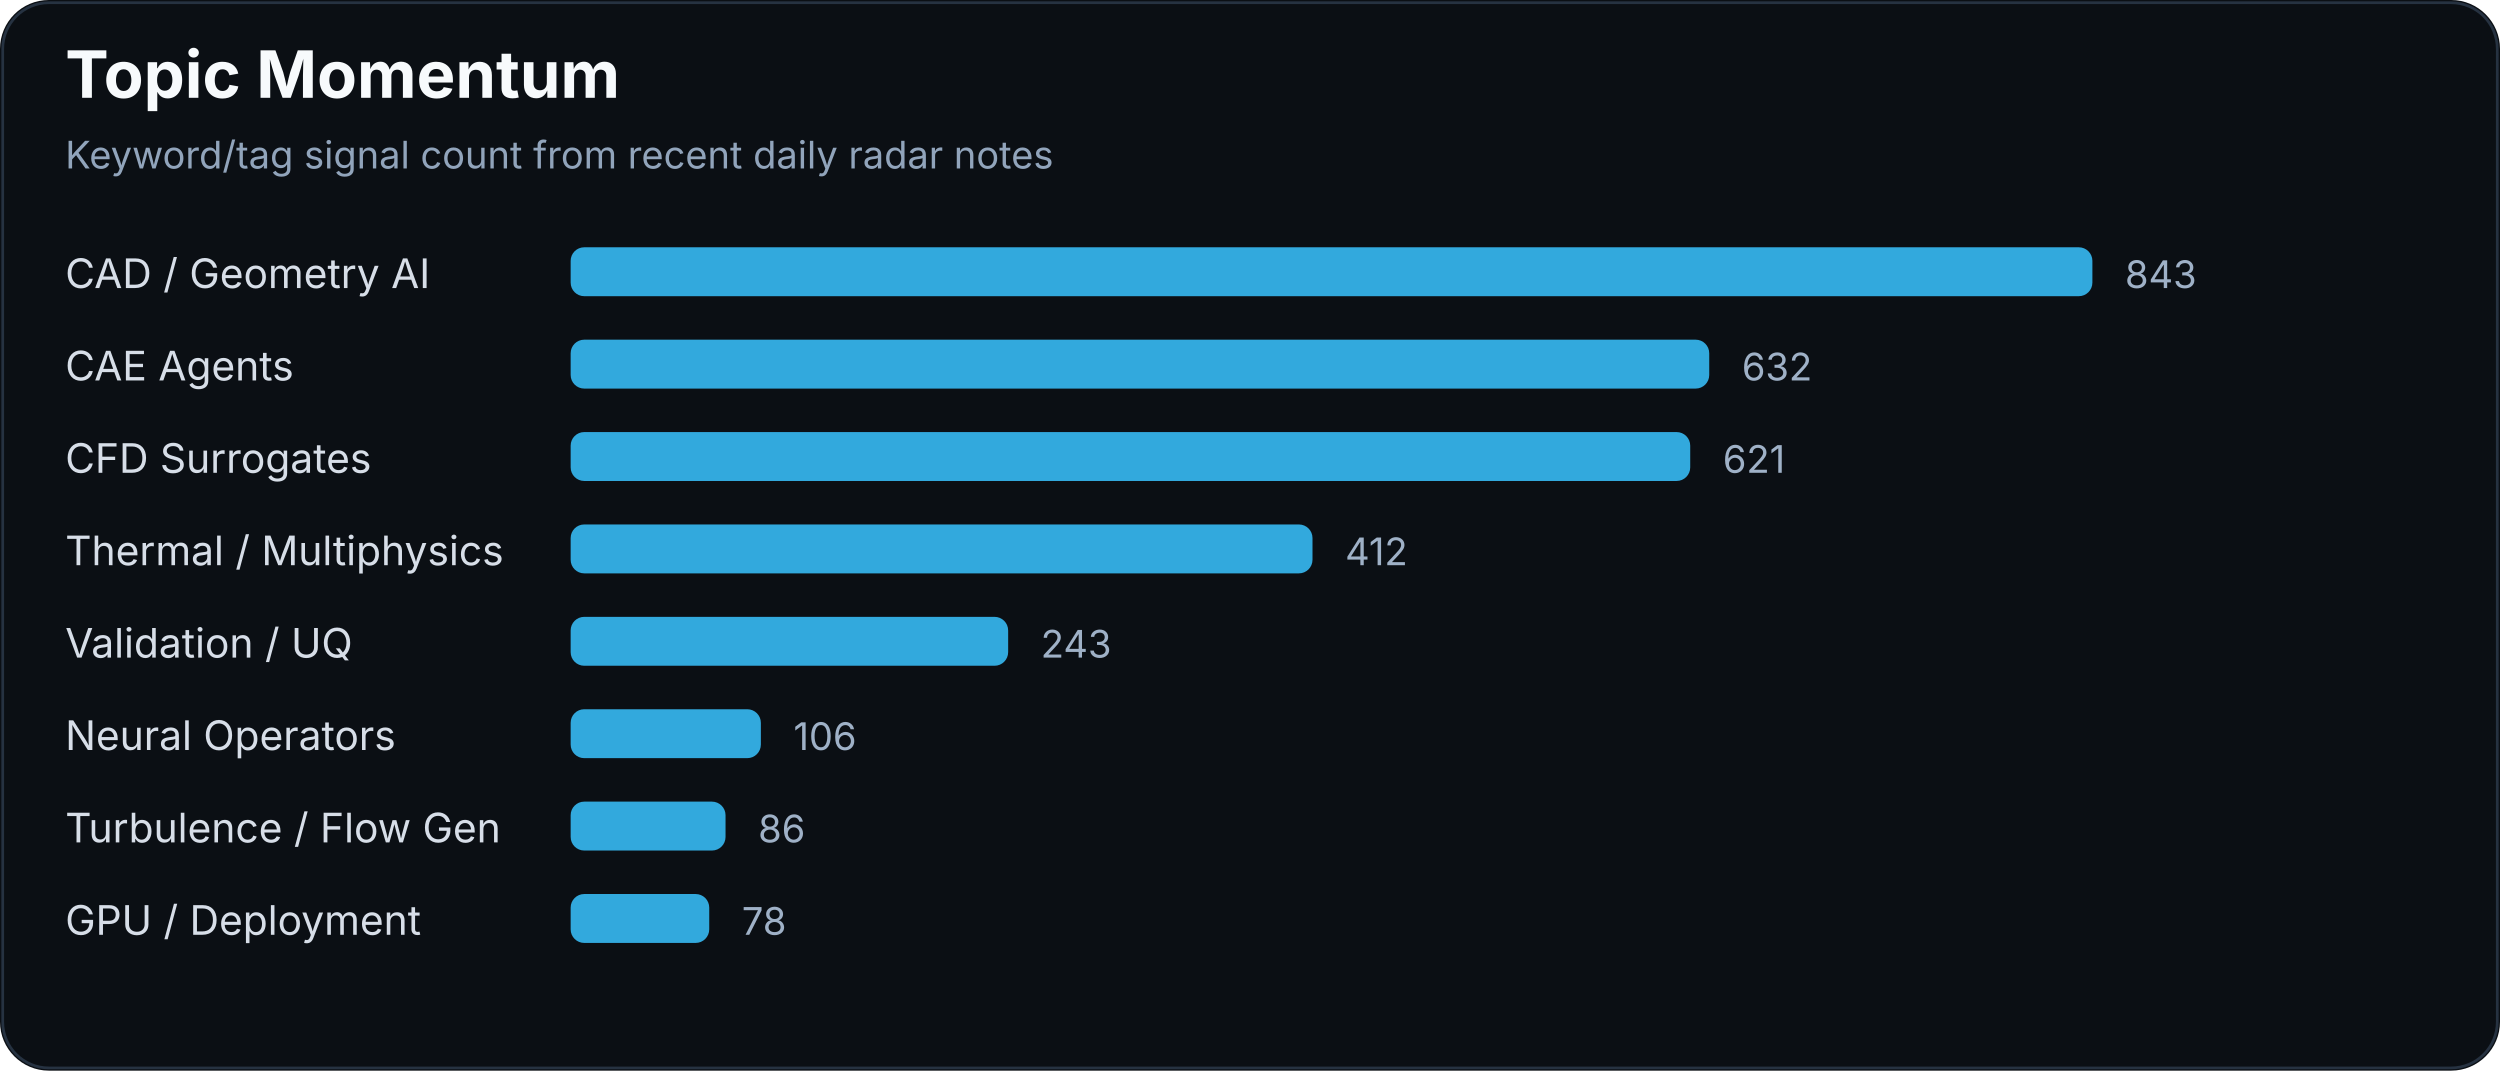
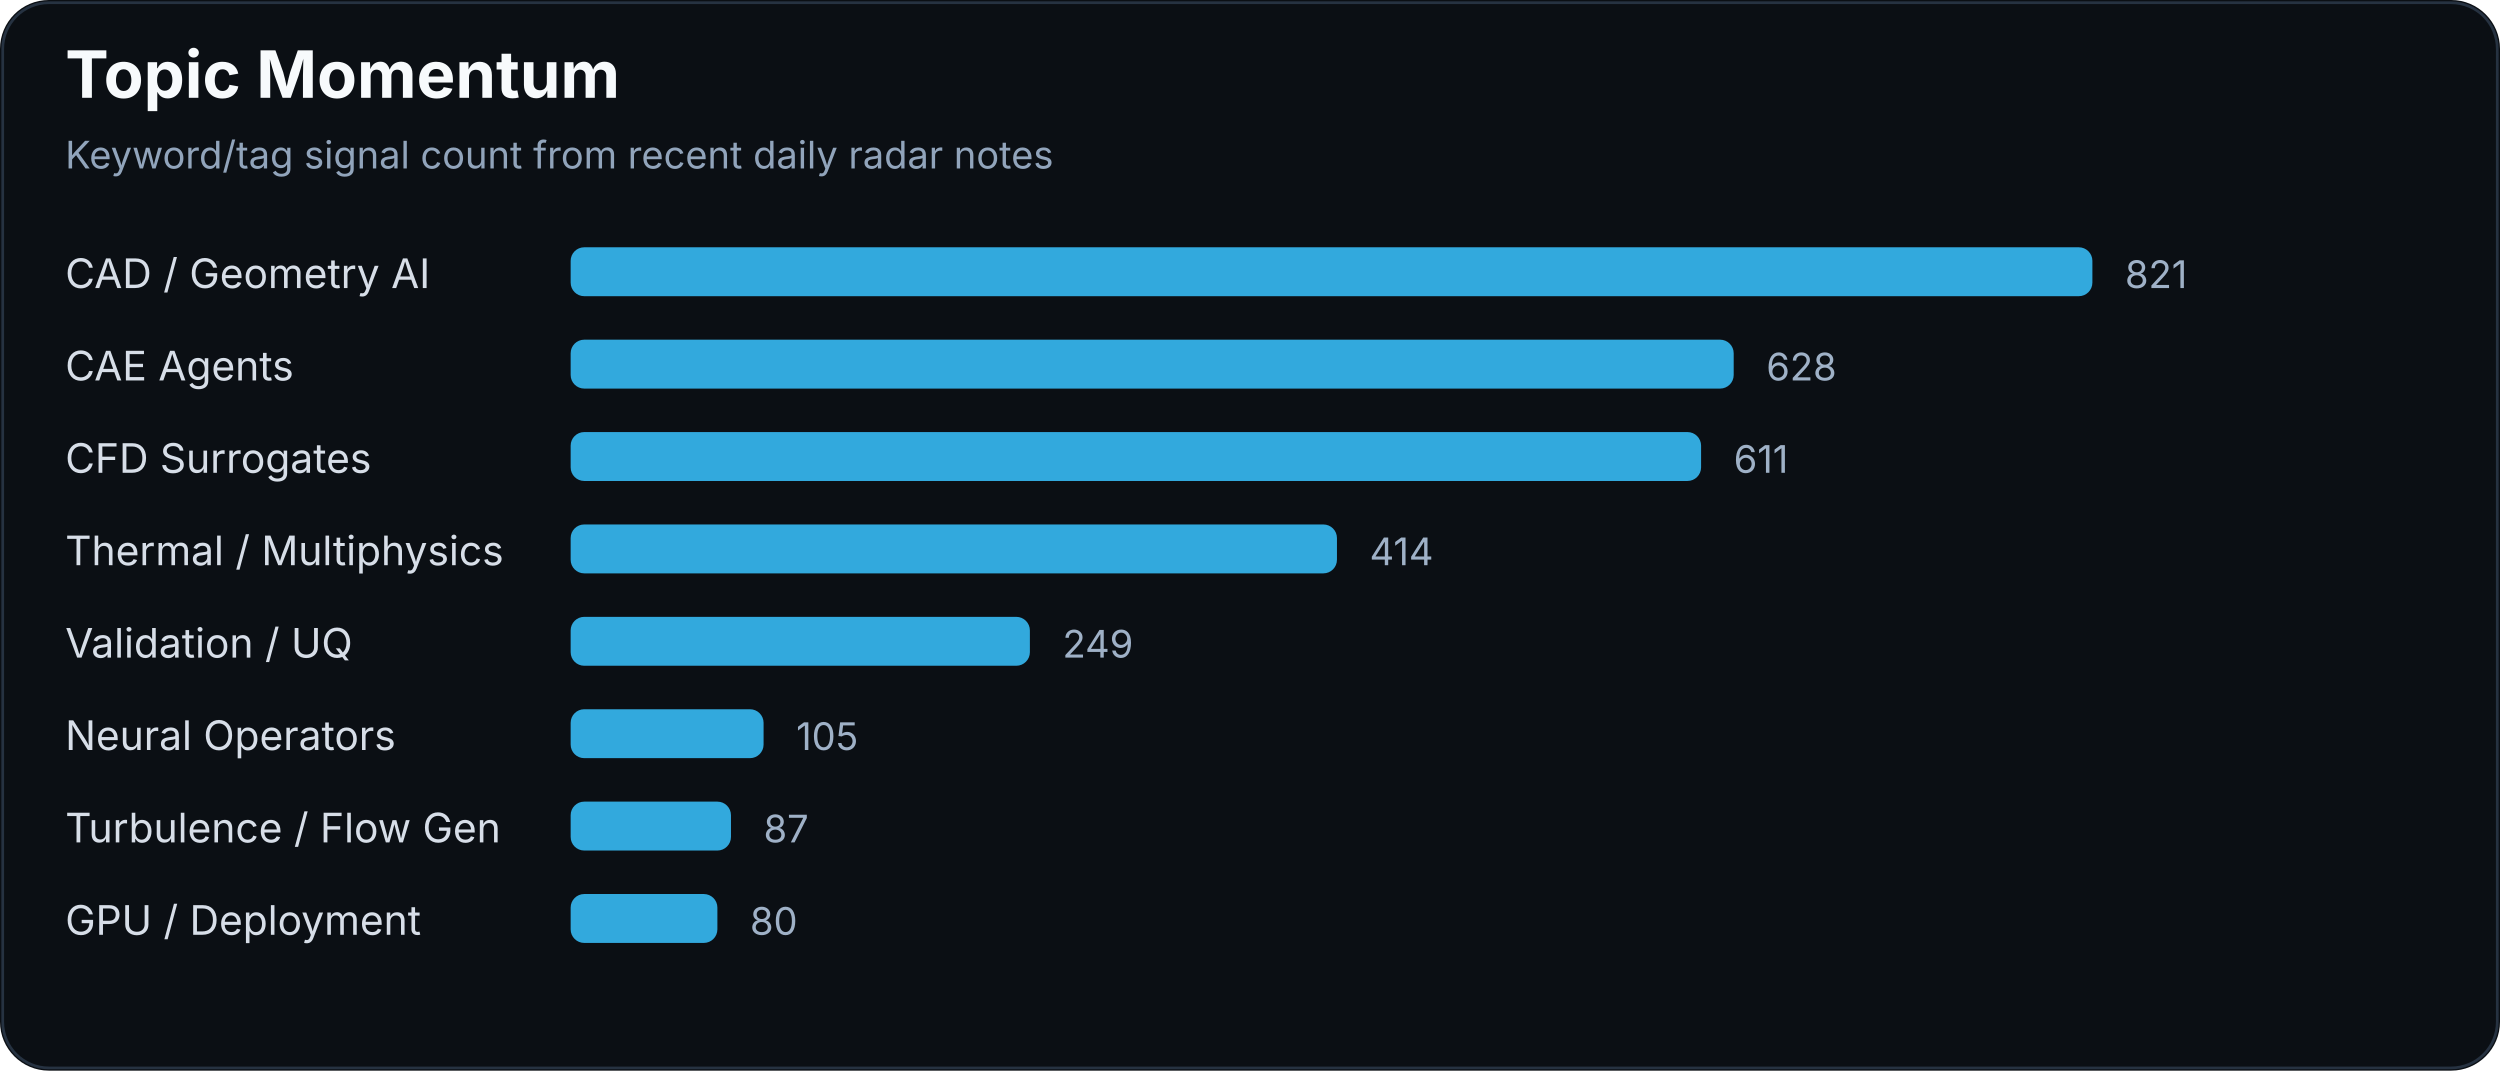
<svg xmlns="http://www.w3.org/2000/svg" width="920" height="394" viewBox="0 0 920 394">
  <rect width="100%" height="100%" rx="18" fill="#0b0f14" />
  <rect x="1" y="1" width="918" height="392" rx="17" fill="none" stroke="#263241" />
  <text x="24" y="36" font-size="24" font-family="Inter, ui-sans-serif, system-ui, -apple-system, Segoe UI, sans-serif" font-weight="700" fill="#f7fafc">Topic Momentum</text>
  <text x="24" y="62" font-size="14" font-family="Inter, ui-sans-serif, system-ui, -apple-system, Segoe UI, sans-serif" fill="#91a4bb">Keyword/tag signal count from recent daily radar notes</text>
  <g font-family="Inter, ui-sans-serif, system-ui, -apple-system, Segoe UI, sans-serif">
    <text x="24" y="106" font-size="15" fill="#d7dee8">CAD / Geometry AI</text>
    <rect x="210" y="91" width="560" height="18" rx="5" fill="#38bdf8" opacity="0.88" />
-     <text x="782" y="106" font-size="14" fill="#9fb1c7">843</text>
+     <text x="782" y="106" font-size="14" fill="#9fb1c7">821</text>
    <text x="24" y="140" font-size="15" fill="#d7dee8">CAE Agents</text>
-     <rect x="210" y="125" width="419" height="18" rx="5" fill="#38bdf8" opacity="0.88" />
-     <text x="641" y="140" font-size="14" fill="#9fb1c7">632</text>
+     <rect x="210" y="125" width="428" height="18" rx="5" fill="#38bdf8" opacity="0.88" />
+     <text x="650" y="140" font-size="14" fill="#9fb1c7">628</text>
    <text x="24" y="174" font-size="15" fill="#d7dee8">CFD Surrogates</text>
-     <rect x="210" y="159" width="412" height="18" rx="5" fill="#38bdf8" opacity="0.88" />
-     <text x="634" y="174" font-size="14" fill="#9fb1c7">621</text>
+     <rect x="210" y="159" width="416" height="18" rx="5" fill="#38bdf8" opacity="0.88" />
+     <text x="638" y="174" font-size="14" fill="#9fb1c7">611</text>
    <text x="24" y="208" font-size="15" fill="#d7dee8">Thermal / Multiphysics</text>
-     <rect x="210" y="193" width="273" height="18" rx="5" fill="#38bdf8" opacity="0.88" />
-     <text x="495" y="208" font-size="14" fill="#9fb1c7">412</text>
+     <rect x="210" y="193" width="282" height="18" rx="5" fill="#38bdf8" opacity="0.88" />
+     <text x="504" y="208" font-size="14" fill="#9fb1c7">414</text>
    <text x="24" y="242" font-size="15" fill="#d7dee8">Validation / UQ</text>
-     <rect x="210" y="227" width="161" height="18" rx="5" fill="#38bdf8" opacity="0.88" />
-     <text x="383" y="242" font-size="14" fill="#9fb1c7">243</text>
+     <rect x="210" y="227" width="169" height="18" rx="5" fill="#38bdf8" opacity="0.88" />
+     <text x="391" y="242" font-size="14" fill="#9fb1c7">249</text>
    <text x="24" y="276" font-size="15" fill="#d7dee8">Neural Operators</text>
-     <rect x="210" y="261" width="70" height="18" rx="5" fill="#38bdf8" opacity="0.88" />
-     <text x="292" y="276" font-size="14" fill="#9fb1c7">106</text>
+     <rect x="210" y="261" width="71" height="18" rx="5" fill="#38bdf8" opacity="0.88" />
+     <text x="293" y="276" font-size="14" fill="#9fb1c7">105</text>
    <text x="24" y="310" font-size="15" fill="#d7dee8">Turbulence / Flow Gen</text>
-     <rect x="210" y="295" width="57" height="18" rx="5" fill="#38bdf8" opacity="0.88" />
-     <text x="279" y="310" font-size="14" fill="#9fb1c7">86</text>
+     <rect x="210" y="295" width="59" height="18" rx="5" fill="#38bdf8" opacity="0.88" />
+     <text x="281" y="310" font-size="14" fill="#9fb1c7">87</text>
    <text x="24" y="344" font-size="15" fill="#d7dee8">GPU / Deployment</text>
-     <rect x="210" y="329" width="51" height="18" rx="5" fill="#38bdf8" opacity="0.88" />
-     <text x="273" y="344" font-size="14" fill="#9fb1c7">78</text>
+     <rect x="210" y="329" width="54" height="18" rx="5" fill="#38bdf8" opacity="0.88" />
+     <text x="276" y="344" font-size="14" fill="#9fb1c7">80</text>
  </g>
</svg>
